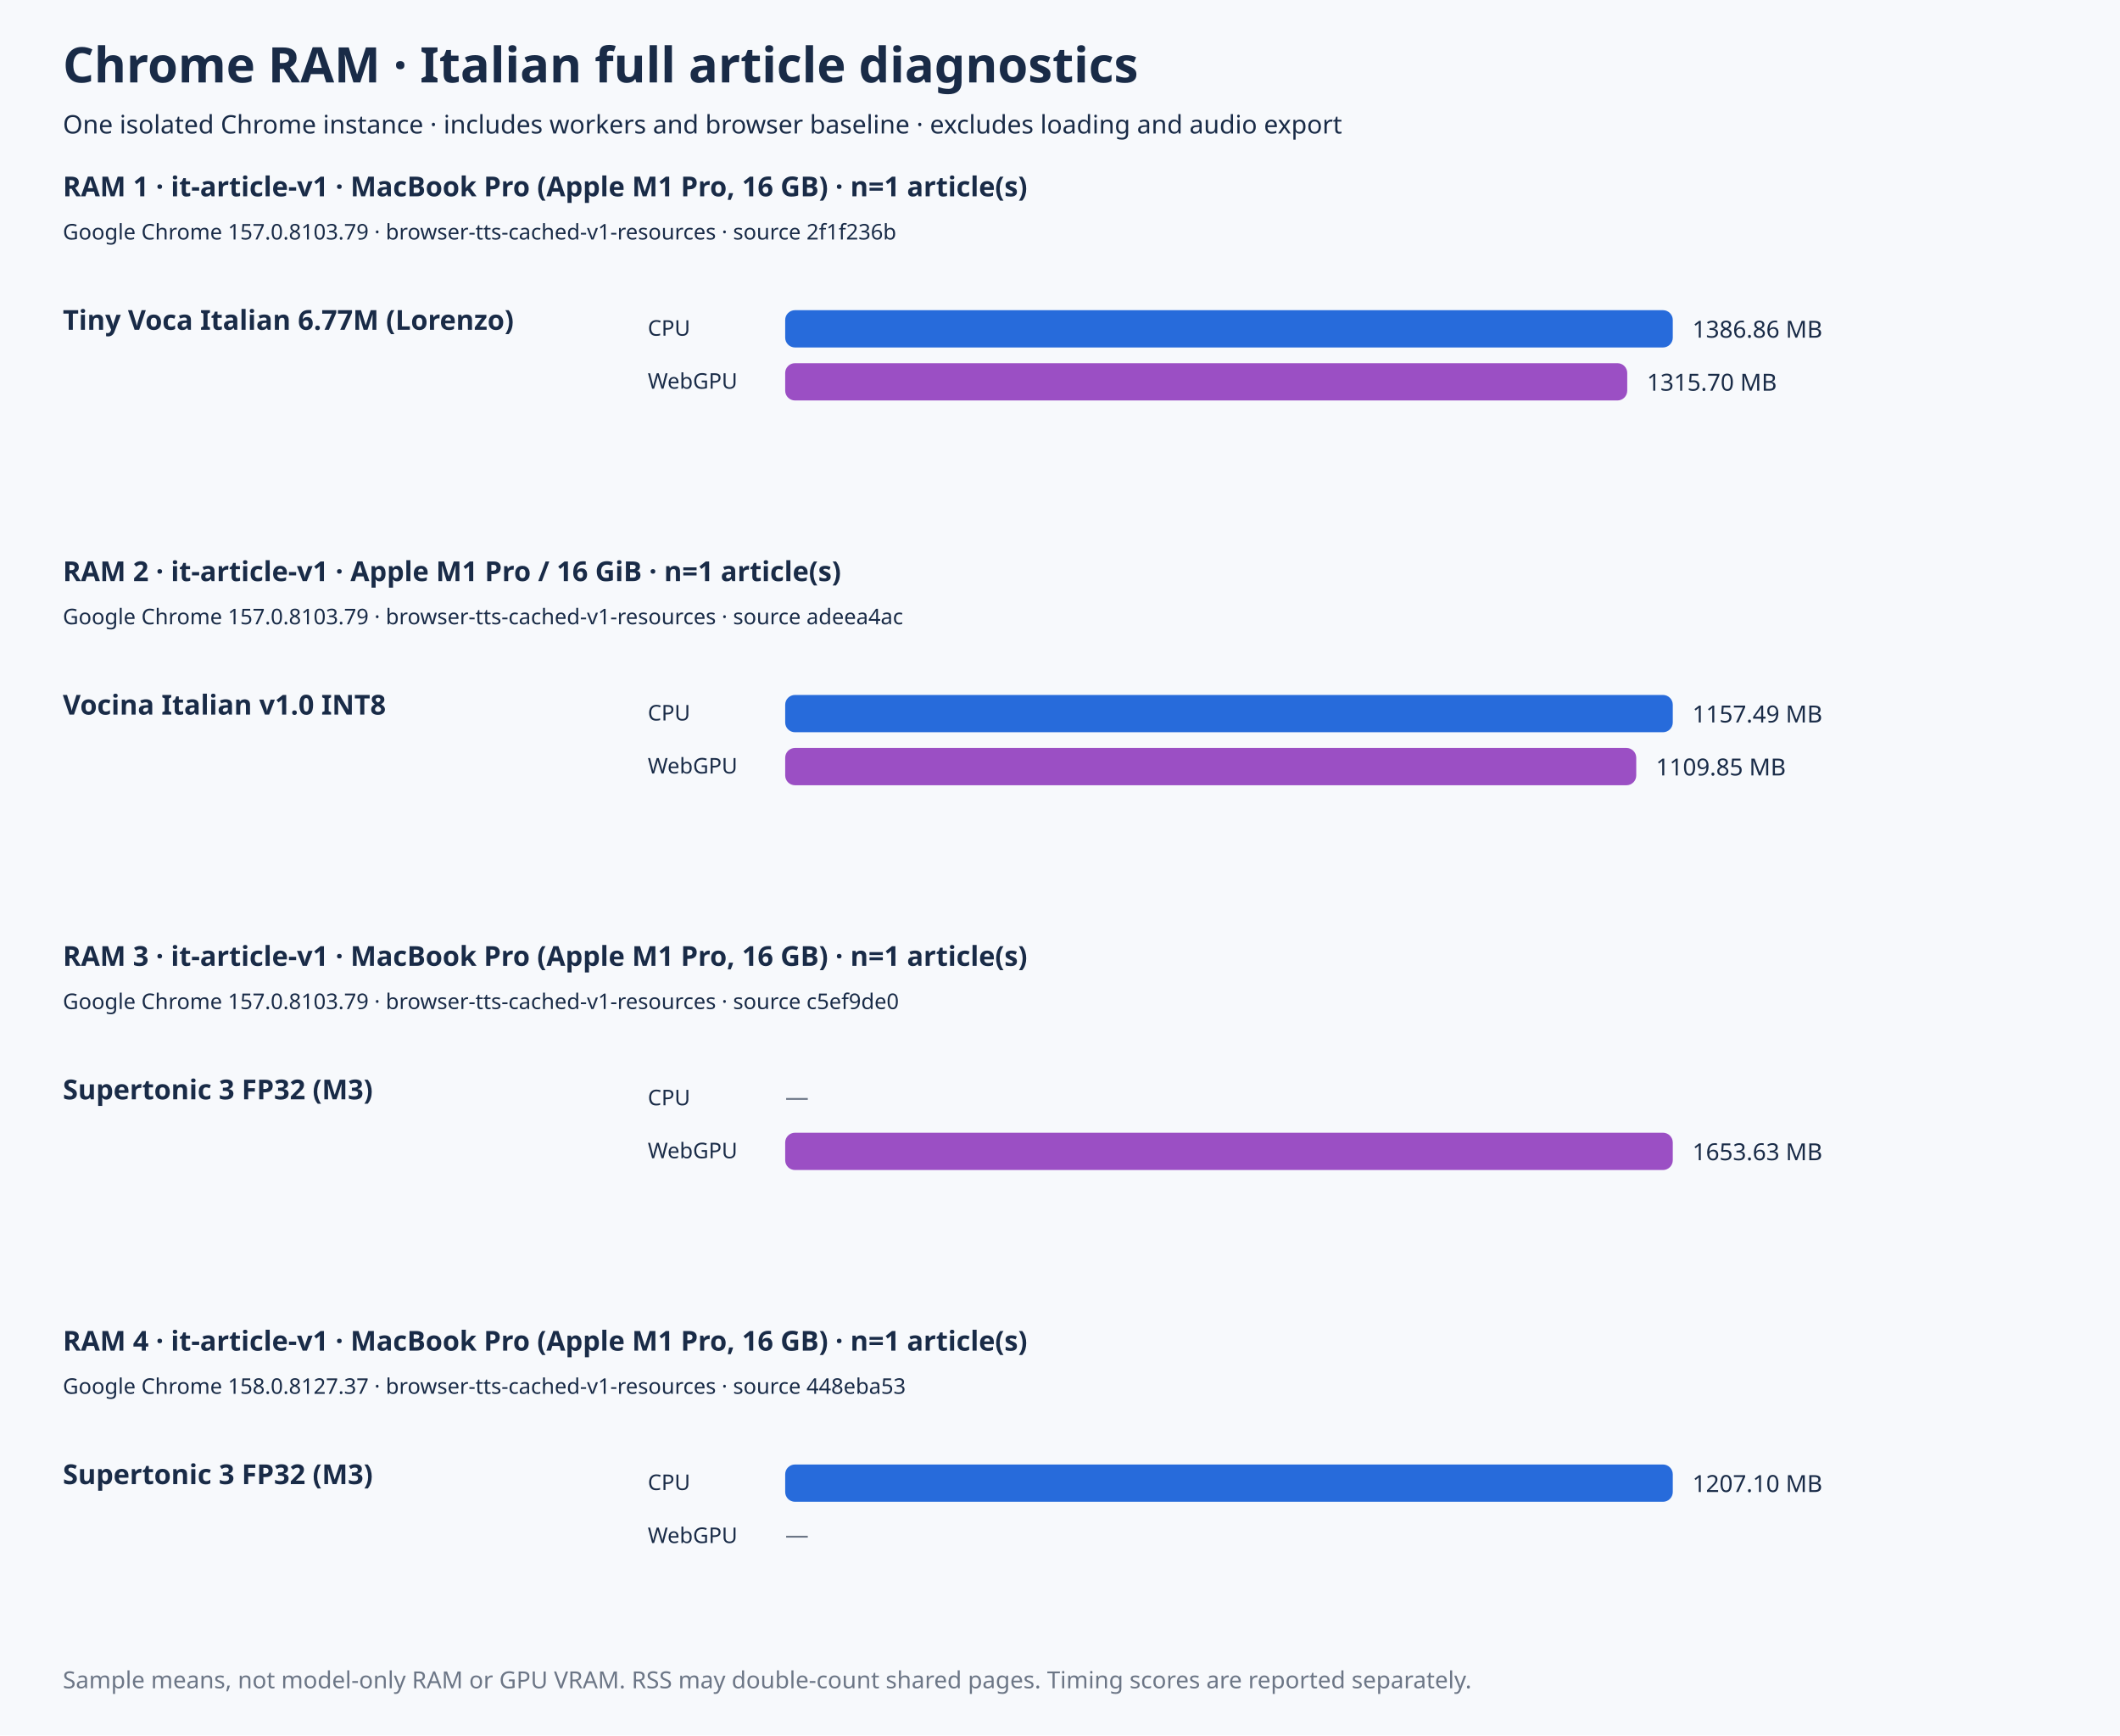
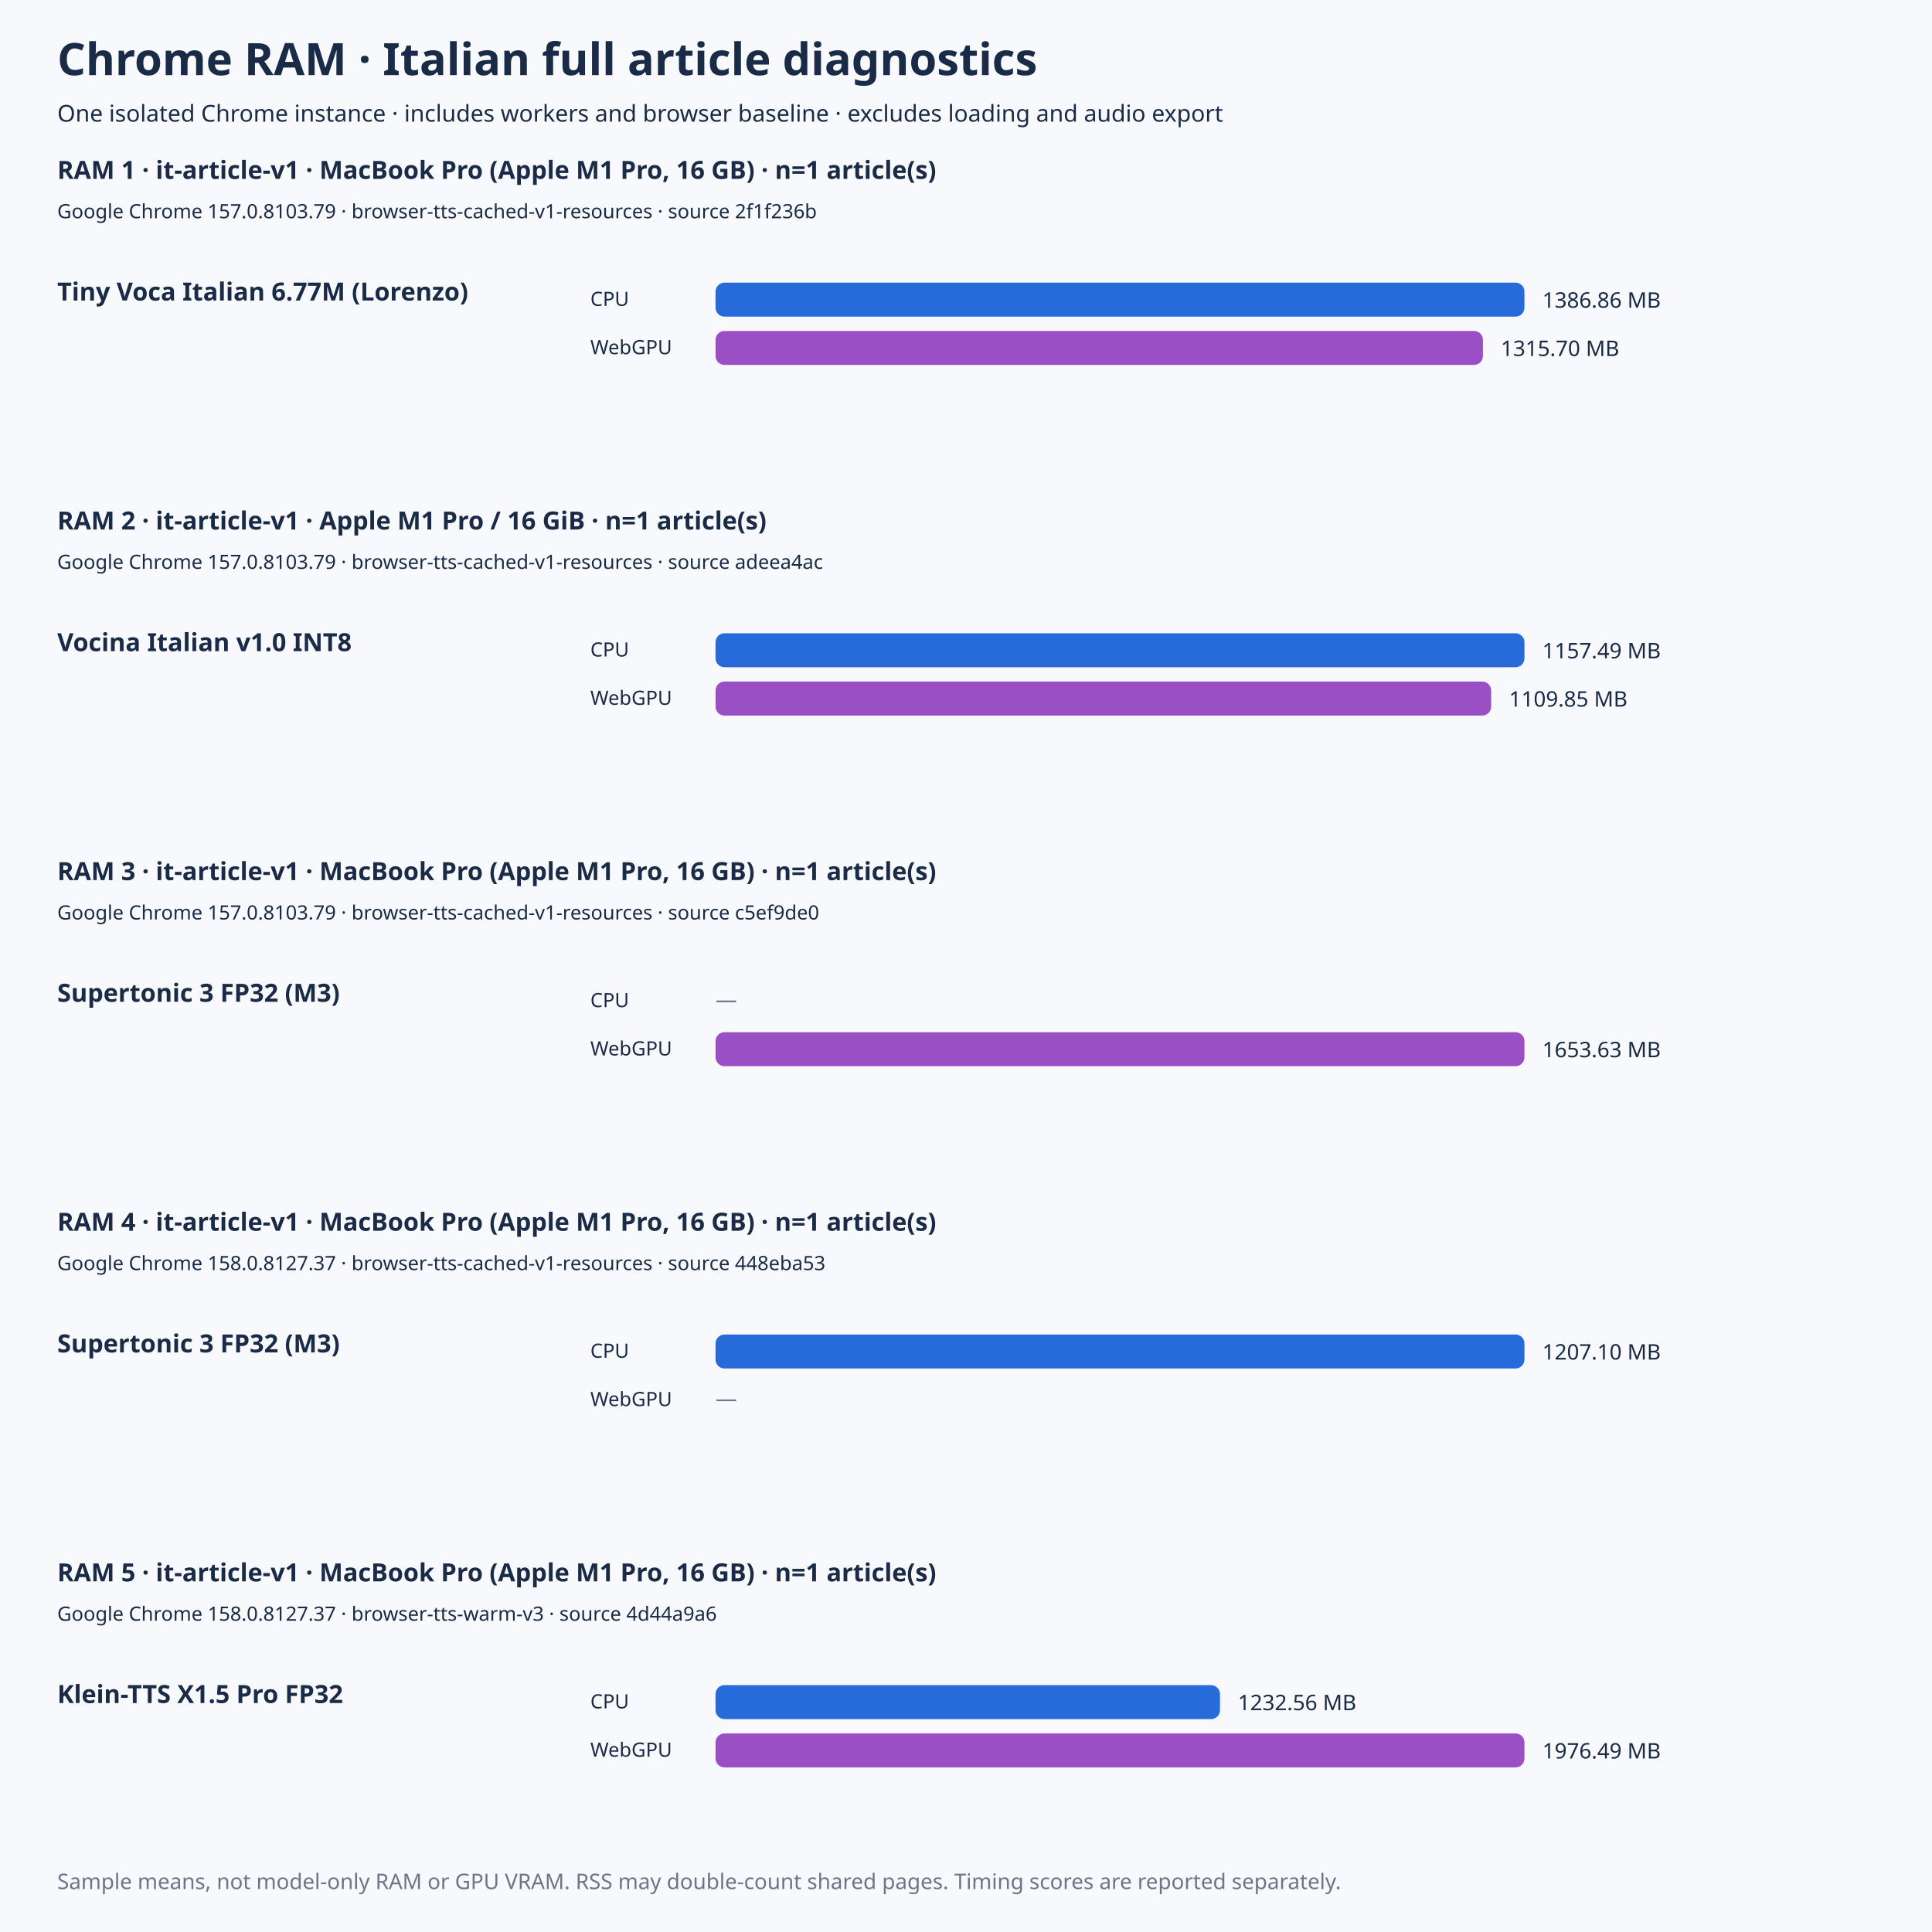
- <svg xmlns="http://www.w3.org/2000/svg" width="1080" height="884" viewBox="0 0 1080 884" role="img" aria-labelledby="title desc">
+ <svg xmlns="http://www.w3.org/2000/svg" width="1080" height="1080" viewBox="0 0 1080 1080" role="img" aria-labelledby="title desc">
  <rect width="100%" height="100%" fill="#f7f9fc" />
  <g font-family="system-ui,sans-serif" fill="#192b47">
    <text x="32" y="42" font-size="25" font-weight="700">Chrome RAM · Italian full article diagnostics</text>
    <text x="32" y="68" font-size="13">One isolated Chrome instance · includes workers and browser baseline · excludes loading and audio export</text>
    <text x="32" y="100" font-size="14" font-weight="700">RAM 1 · it-article-v1 · MacBook Pro (Apple M1 Pro, 16 GB) · n=1 article(s)</text>
    <text x="32" y="122" font-size="11">Google Chrome 157.0.8103.79 · browser-tts-cached-v1-resources · source 2f1f236b</text>
    <text x="32" y="168" font-size="14" font-weight="600">Tiny Voca Italian 6.77M (Lorenzo)</text>
    <text x="330" y="171" font-size="11">CPU</text>
    <rect x="400" y="158" width="452.17" height="19" rx="5" fill="#276bdb" />
    <text x="862.17" y="172" font-size="12">1386.86 MB</text>
    <text x="330" y="198" font-size="11">WebGPU</text>
    <rect x="400" y="185" width="428.97" height="19" rx="5" fill="#9b4fc4" />
    <text x="838.97" y="199" font-size="12">1315.70 MB</text>
    <text x="32" y="296" font-size="14" font-weight="700">RAM 2 · it-article-v1 · Apple M1 Pro / 16 GiB · n=1 article(s)</text>
    <text x="32" y="318" font-size="11">Google Chrome 157.0.8103.79 · browser-tts-cached-v1-resources · source adeea4ac</text>
    <text x="32" y="364" font-size="14" font-weight="600">Vocina Italian v1.0 INT8</text>
    <text x="330" y="367" font-size="11">CPU</text>
    <rect x="400" y="354" width="452.17" height="19" rx="5" fill="#276bdb" />
    <text x="862.17" y="368" font-size="12">1157.49 MB</text>
    <text x="330" y="394" font-size="11">WebGPU</text>
    <rect x="400" y="381" width="433.56" height="19" rx="5" fill="#9b4fc4" />
    <text x="843.56" y="395" font-size="12">1109.85 MB</text>
    <text x="32" y="492" font-size="14" font-weight="700">RAM 3 · it-article-v1 · MacBook Pro (Apple M1 Pro, 16 GB) · n=1 article(s)</text>
    <text x="32" y="514" font-size="11">Google Chrome 157.0.8103.79 · browser-tts-cached-v1-resources · source c5ef9de0</text>
    <text x="32" y="560" font-size="14" font-weight="600">Supertonic 3 FP32 (M3)</text>
    <text x="330" y="563" font-size="11">CPU</text>
    <text x="400" y="563" font-size="12" fill="#6c7686">—</text>
    <text x="330" y="590" font-size="11">WebGPU</text>
    <rect x="400" y="577" width="452.17" height="19" rx="5" fill="#9b4fc4" />
    <text x="862.17" y="591" font-size="12">1653.63 MB</text>
    <text x="32" y="688" font-size="14" font-weight="700">RAM 4 · it-article-v1 · MacBook Pro (Apple M1 Pro, 16 GB) · n=1 article(s)</text>
    <text x="32" y="710" font-size="11">Google Chrome 158.0.8127.37 · browser-tts-cached-v1-resources · source 448eba53</text>
    <text x="32" y="756" font-size="14" font-weight="600">Supertonic 3 FP32 (M3)</text>
    <text x="330" y="759" font-size="11">CPU</text>
    <rect x="400" y="746" width="452.17" height="19" rx="5" fill="#276bdb" />
    <text x="862.17" y="760" font-size="12">1207.10 MB</text>
    <text x="330" y="786" font-size="11">WebGPU</text>
    <text x="400" y="786" font-size="12" fill="#6c7686">—</text>
-     <text x="32" y="860" font-size="12" fill="#6c7686">Sample means, not model-only RAM or GPU VRAM. RSS may double-count shared pages. Timing scores are reported separately.</text>
+     <text x="32" y="884" font-size="14" font-weight="700">RAM 5 · it-article-v1 · MacBook Pro (Apple M1 Pro, 16 GB) · n=1 article(s)</text>
+     <text x="32" y="906" font-size="11">Google Chrome 158.0.8127.37 · browser-tts-warm-v3 · source 4d44a9a6</text>
+     <text x="32" y="952" font-size="14" font-weight="600">Klein-TTS X1.5 Pro FP32</text>
+     <text x="330" y="955" font-size="11">CPU</text>
+     <rect x="400" y="942" width="281.98" height="19" rx="5" fill="#276bdb" />
+     <text x="691.98" y="956" font-size="12">1232.56 MB</text>
+     <text x="330" y="982" font-size="11">WebGPU</text>
+     <rect x="400" y="969" width="452.17" height="19" rx="5" fill="#9b4fc4" />
+     <text x="862.17" y="983" font-size="12">1976.49 MB</text>
+     <text x="32" y="1056" font-size="12" fill="#6c7686">Sample means, not model-only RAM or GPU VRAM. RSS may double-count shared pages. Timing scores are reported separately.</text>
  </g>
</svg>
